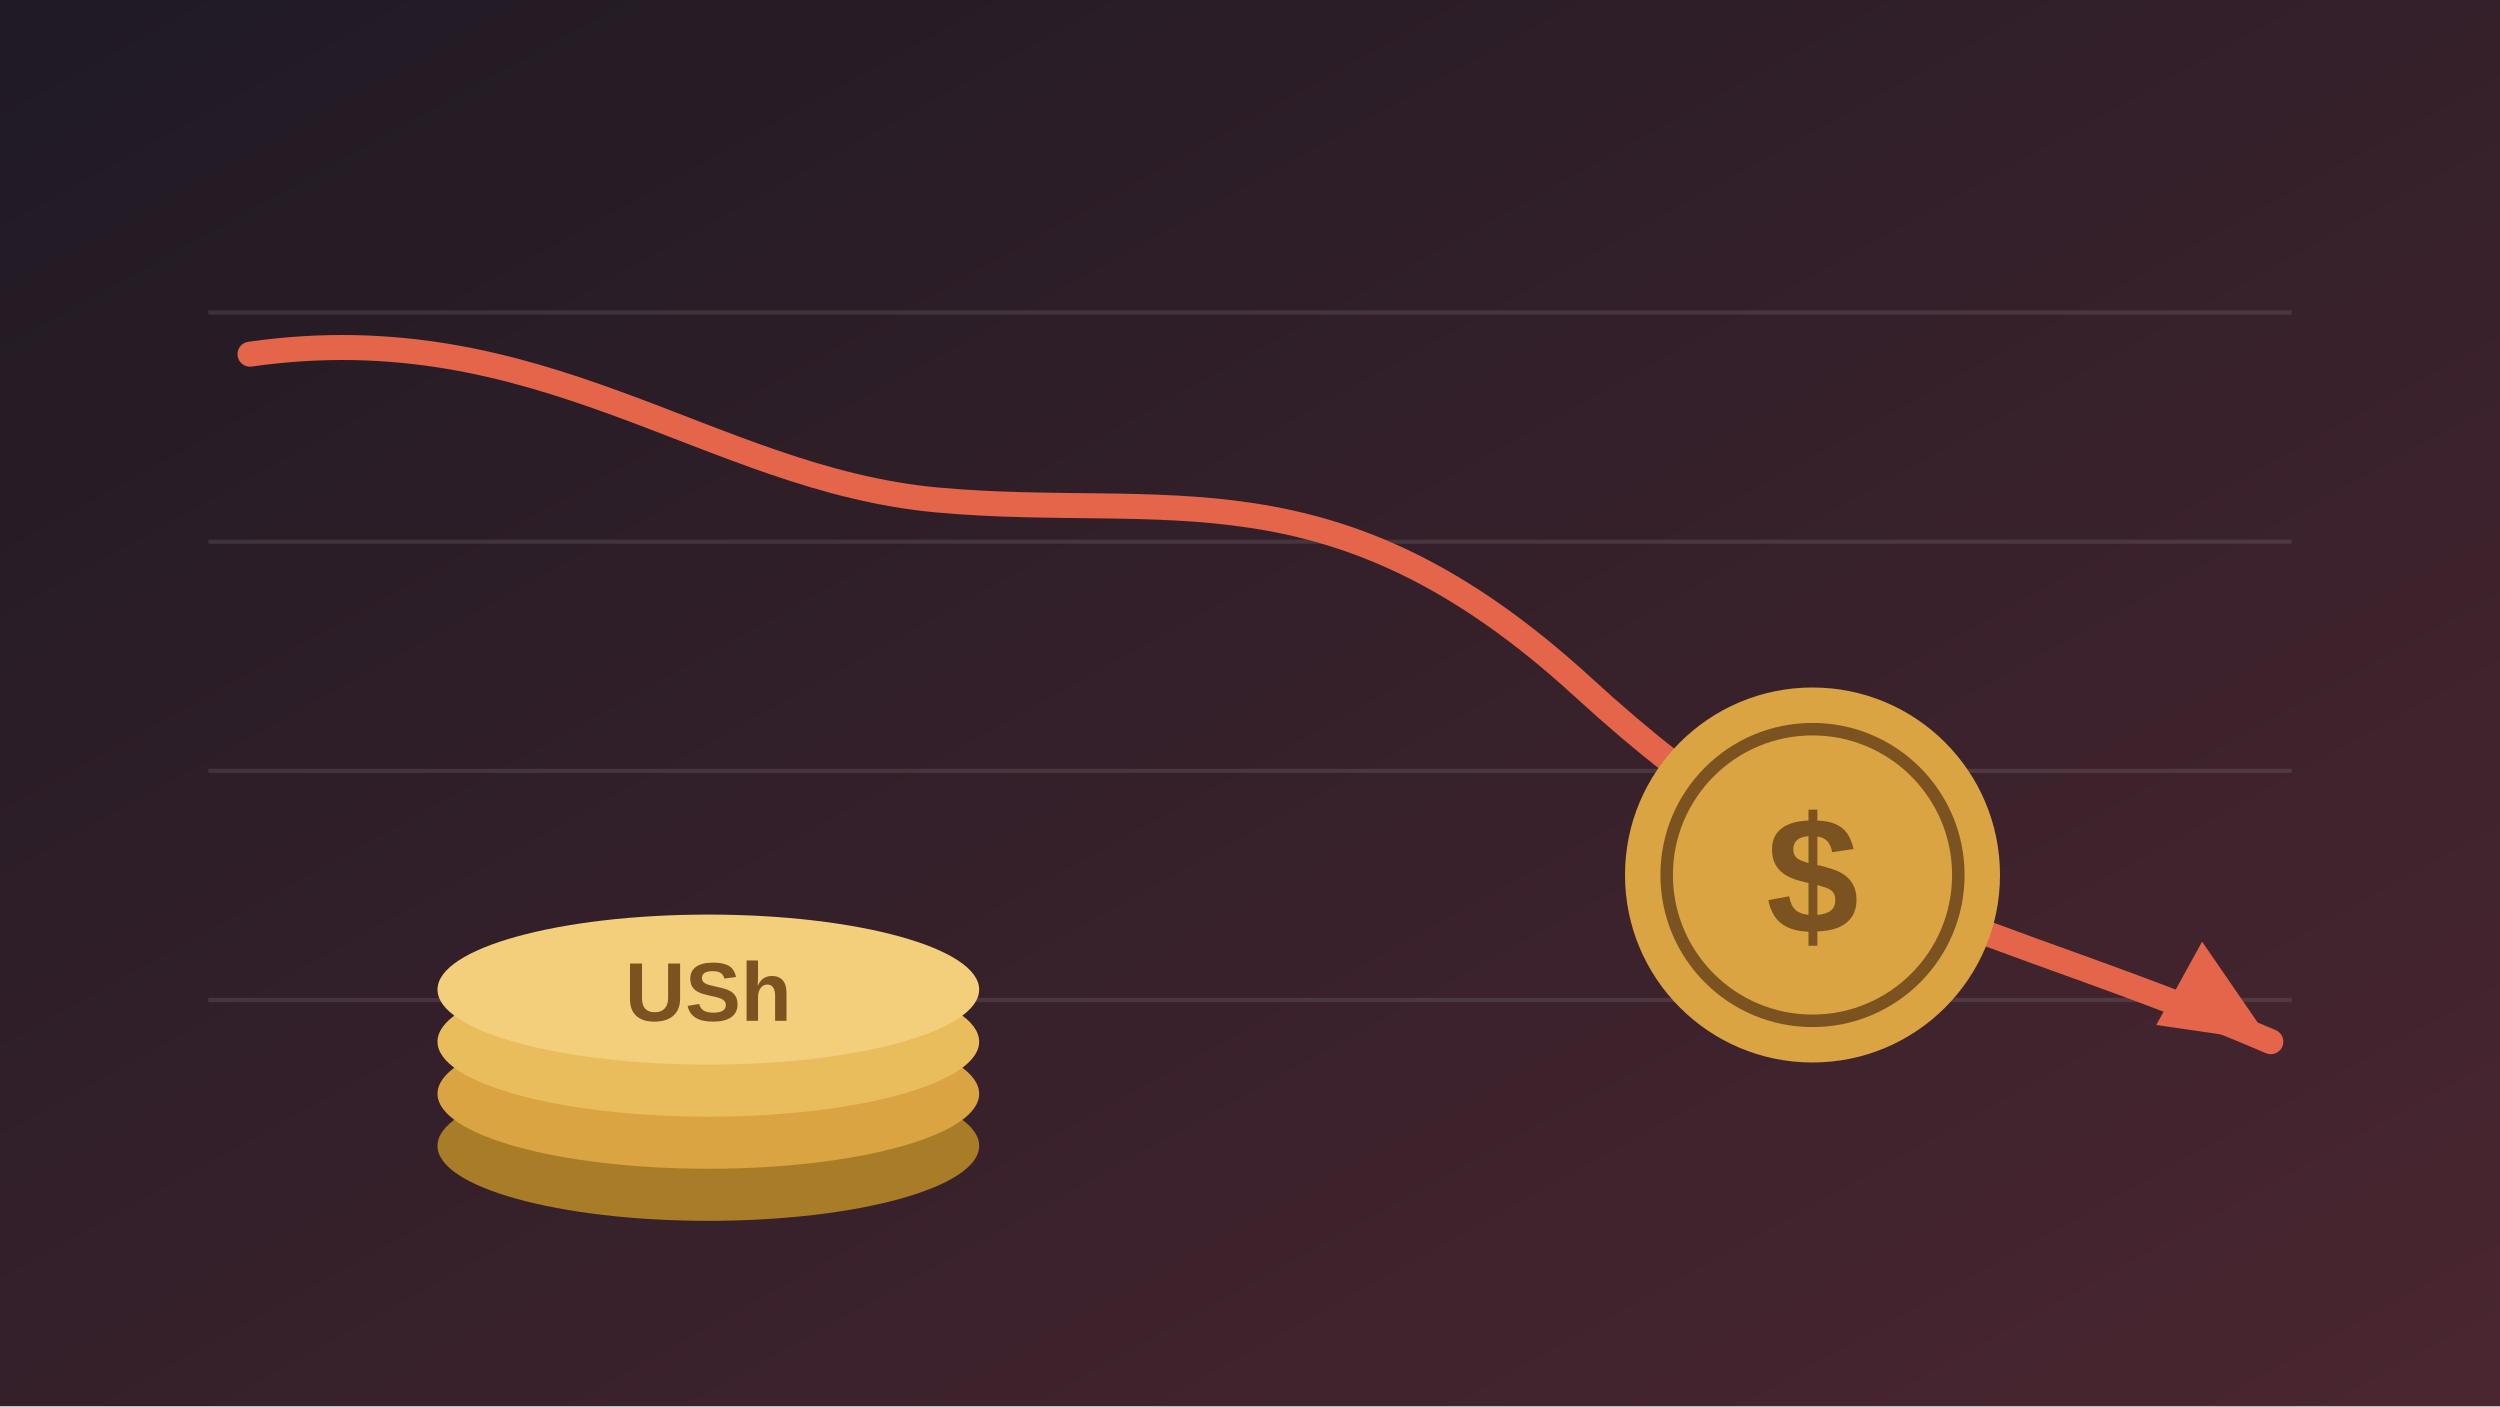
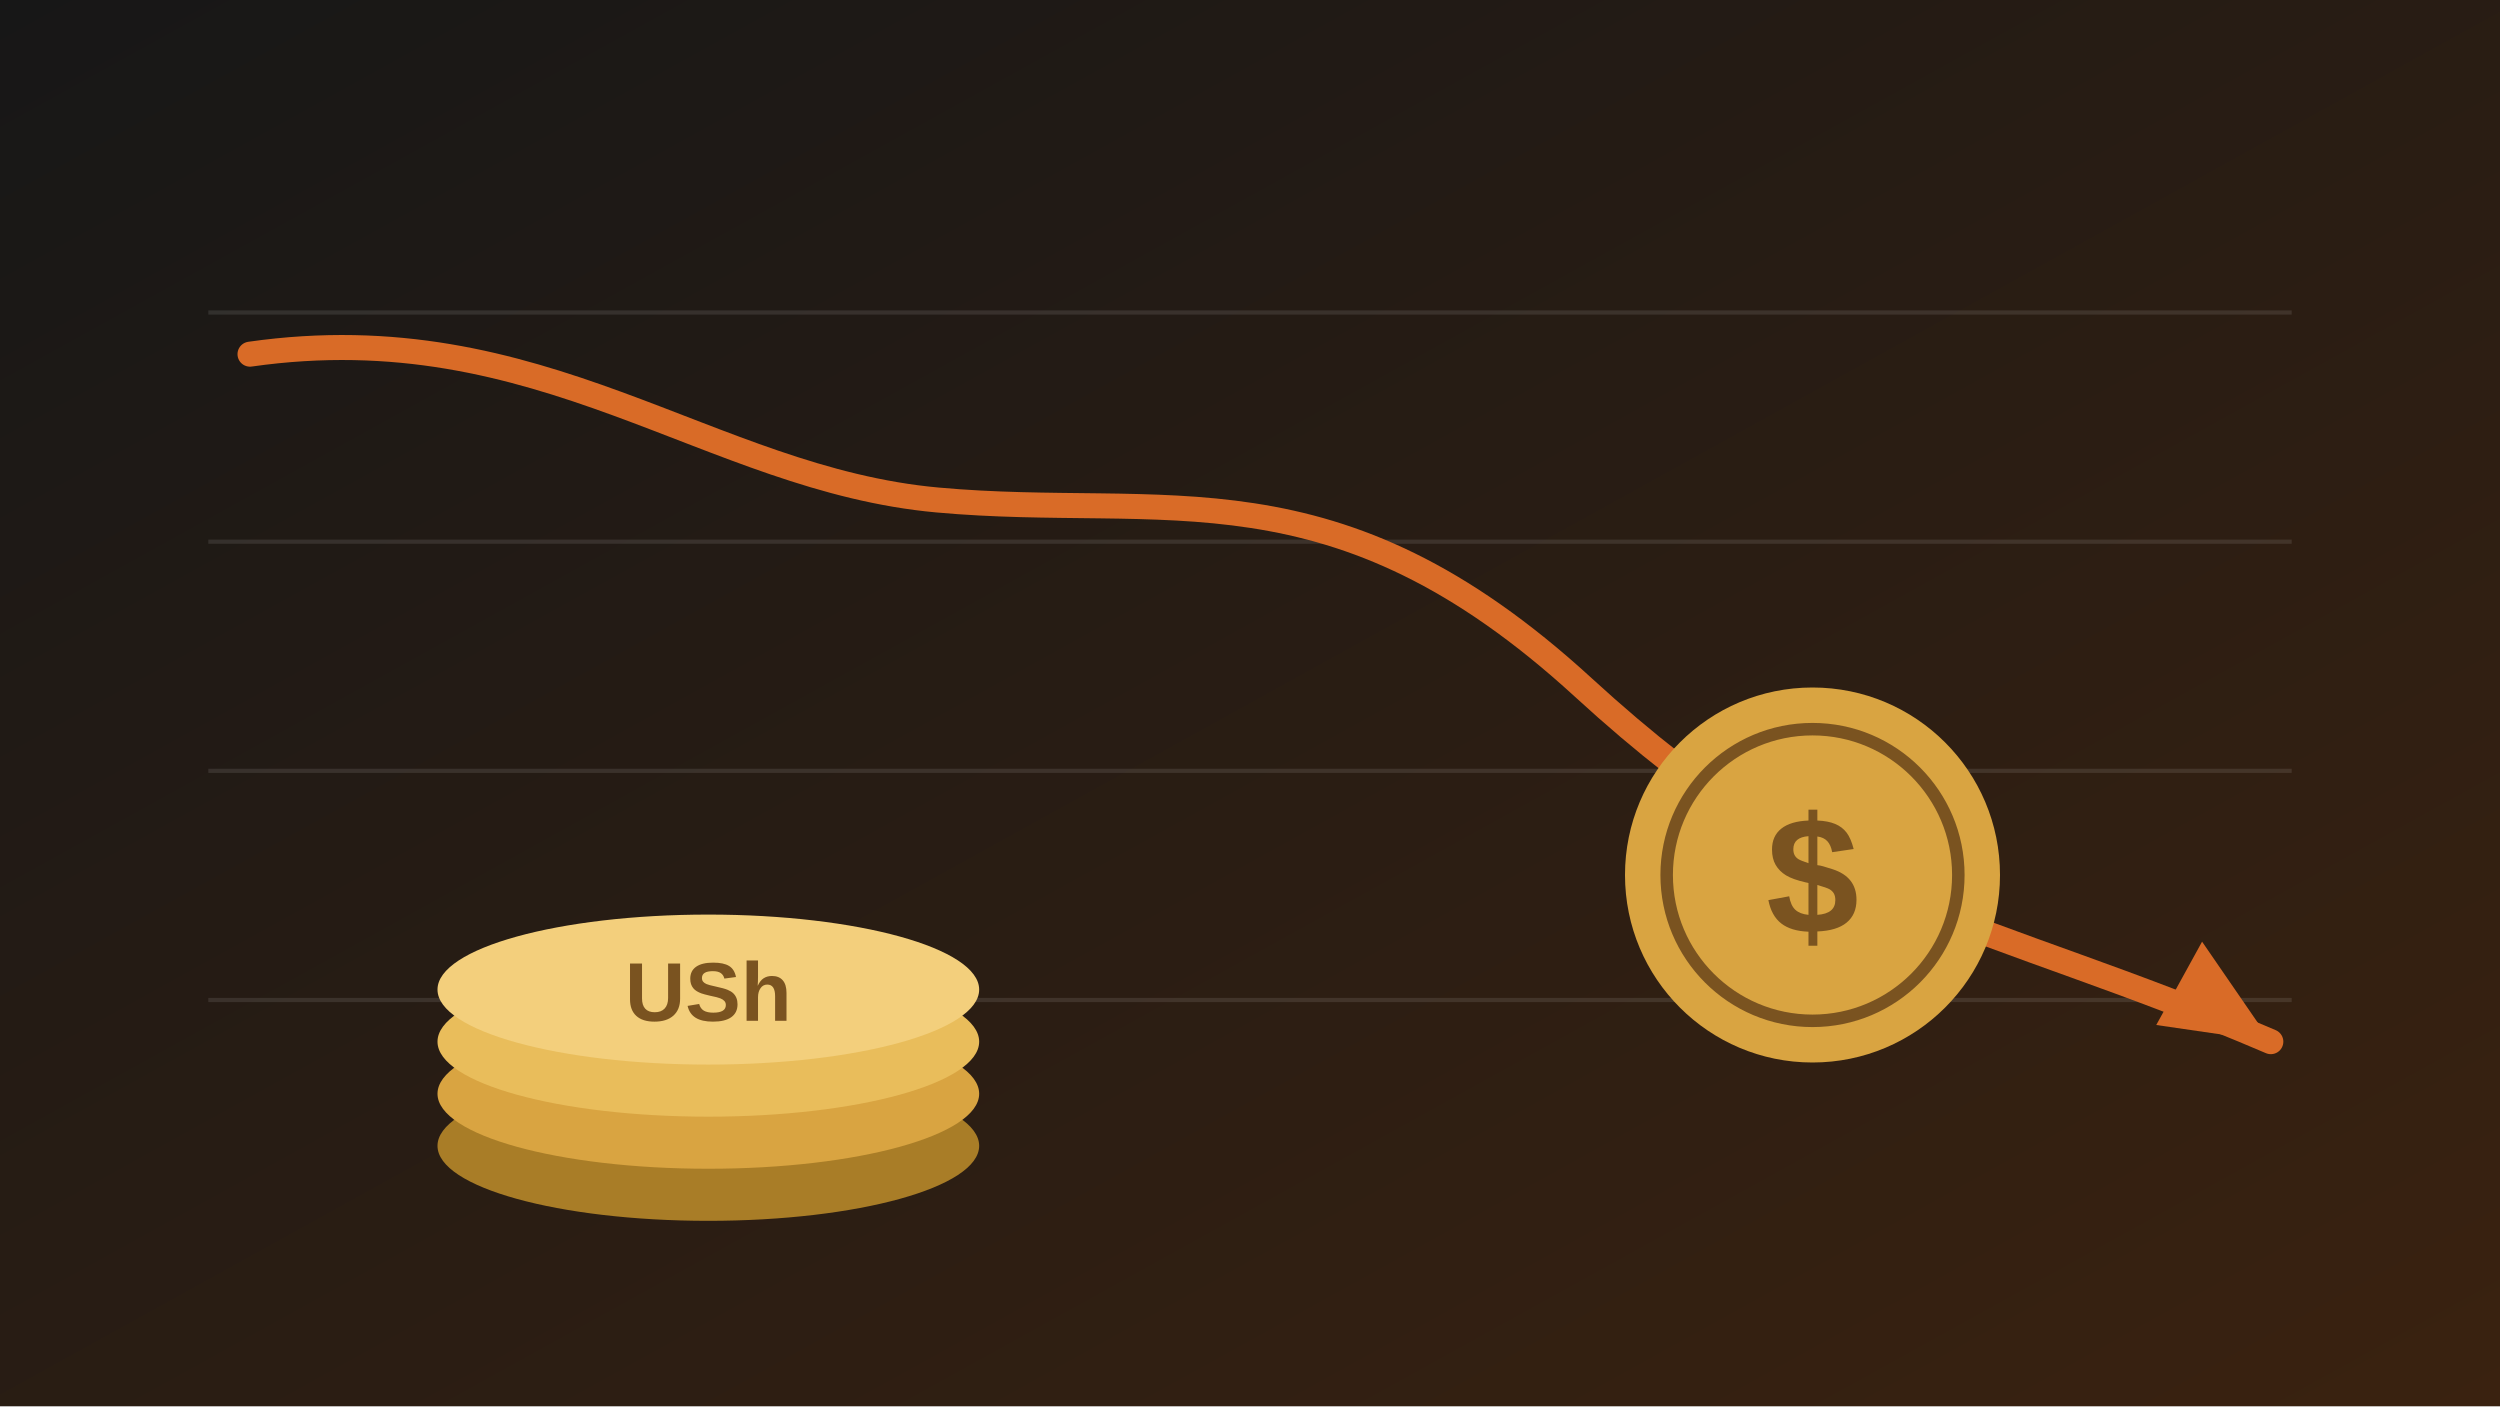
<svg xmlns="http://www.w3.org/2000/svg" viewBox="0 0 1200 675" role="img" aria-label=" Illustration of coins and a falling currency line">
  <defs>
    <linearGradient id="g" x1="0" y1="0" x2="1" y2="1">
-       <stop offset="0" stop-color="#1f1a24" />
-       <stop offset="1" stop-color="#4a2630" />
+       <stop offset="0" stop-color="#171717" />
+       <stop offset="1" stop-color="#3a2210" />
    </linearGradient>
  </defs>
  <rect width="1200" height="675" fill="url(#g)" />
  <g stroke="#fff" stroke-opacity=".1" stroke-width="2">
    <path d="M100 150h1000M100 260h1000M100 370h1000M100 480h1000" />
  </g>
-   <path d="M120 170C260 150 340 230 450 240S640 220 760 330 950 440 1090 500" fill="none" stroke="#e5654a" stroke-width="12" stroke-linecap="round" />
-   <path d="M1090 500l-55-8 22-40z" fill="#e5654a" />
+   <path d="M120 170C260 150 340 230 450 240S640 220 760 330 950 440 1090 500" fill="none" stroke="#D96B27" stroke-width="12" stroke-linecap="round" />
+   <path d="M1090 500l-55-8 22-40z" fill="#D96B27" />
  <g transform="translate(250 420)">
    <ellipse cx="90" cy="130" rx="130" ry="36" fill="#a97d27" />
    <ellipse cx="90" cy="105" rx="130" ry="36" fill="#d9a441" />
    <ellipse cx="90" cy="80" rx="130" ry="36" fill="#e9bd5b" />
    <ellipse cx="90" cy="55" rx="130" ry="36" fill="#f3cf7c" />
    <text x="90" y="70" font-family="Poppins,Arial,sans-serif" font-size="40" font-weight="800" text-anchor="middle" fill="#7a5320">USh</text>
  </g>
  <g transform="translate(780 330)">
    <circle cx="90" cy="90" r="90" fill="#d9a441" />
    <circle cx="90" cy="90" r="70" fill="none" stroke="#7a5320" stroke-width="6" />
    <text x="90" y="118" font-family="Poppins,Arial,sans-serif" font-size="80" font-weight="800" text-anchor="middle" fill="#7a5320">$</text>
  </g>
</svg>
